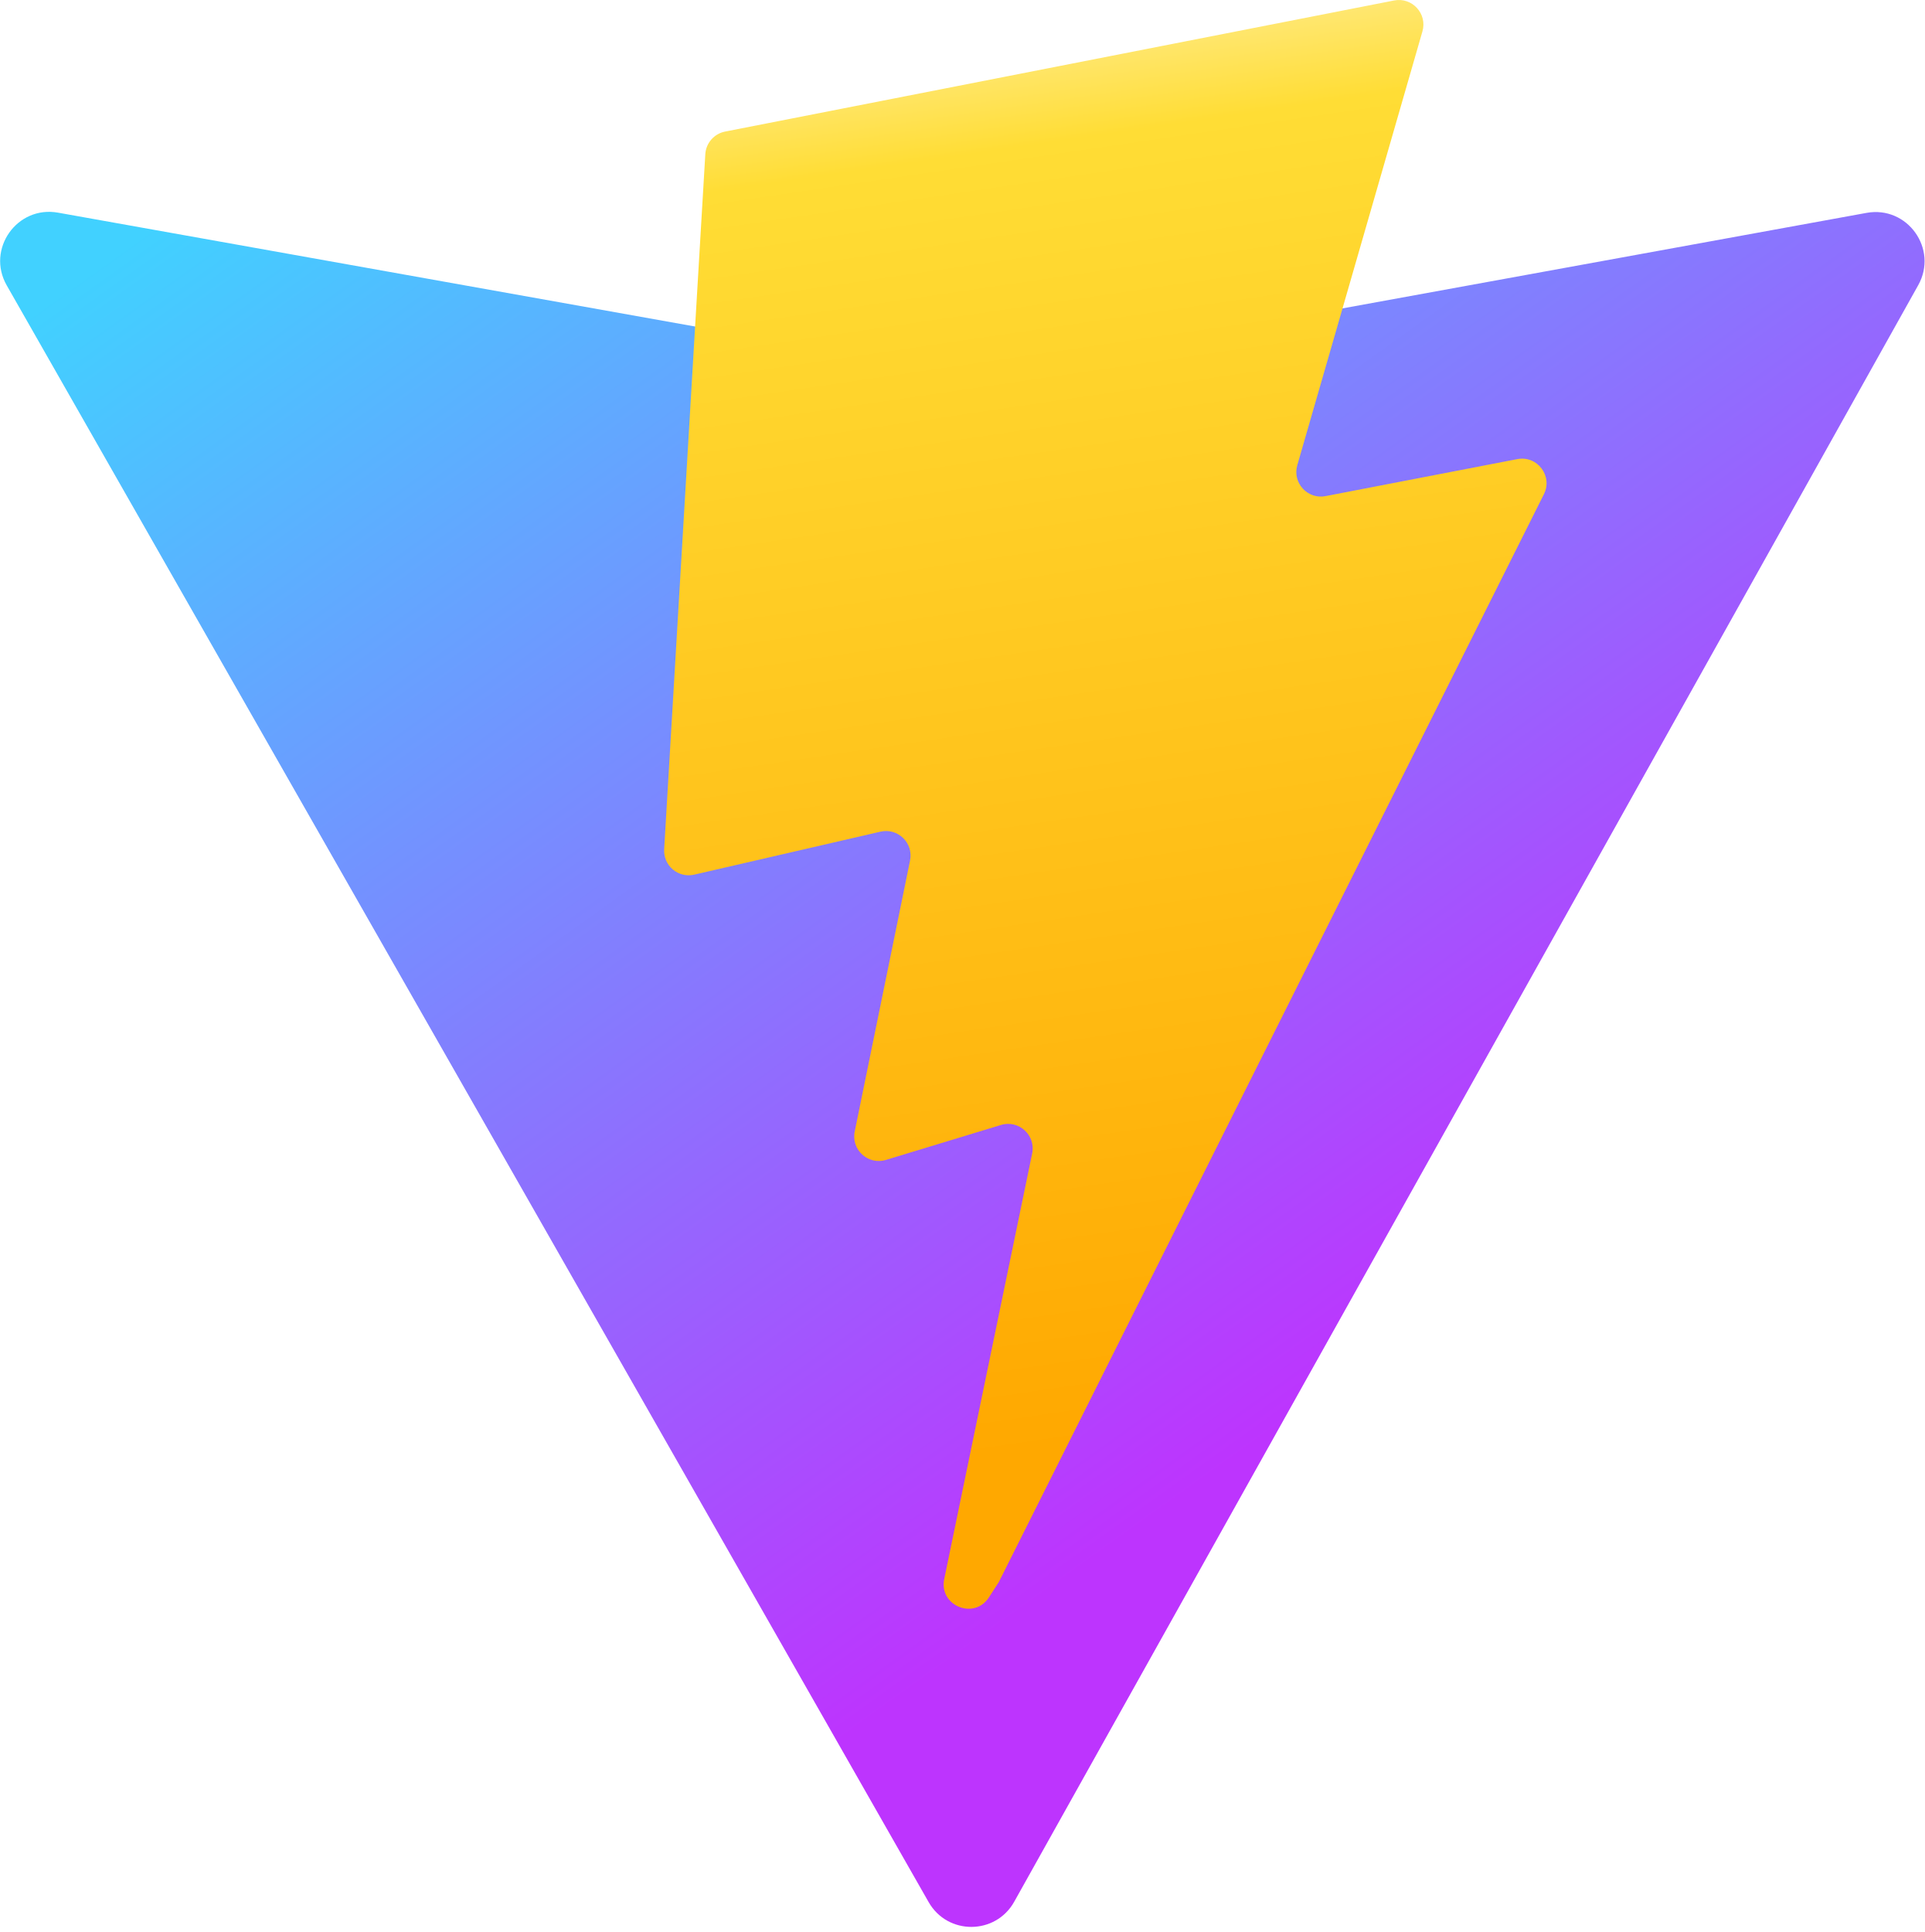
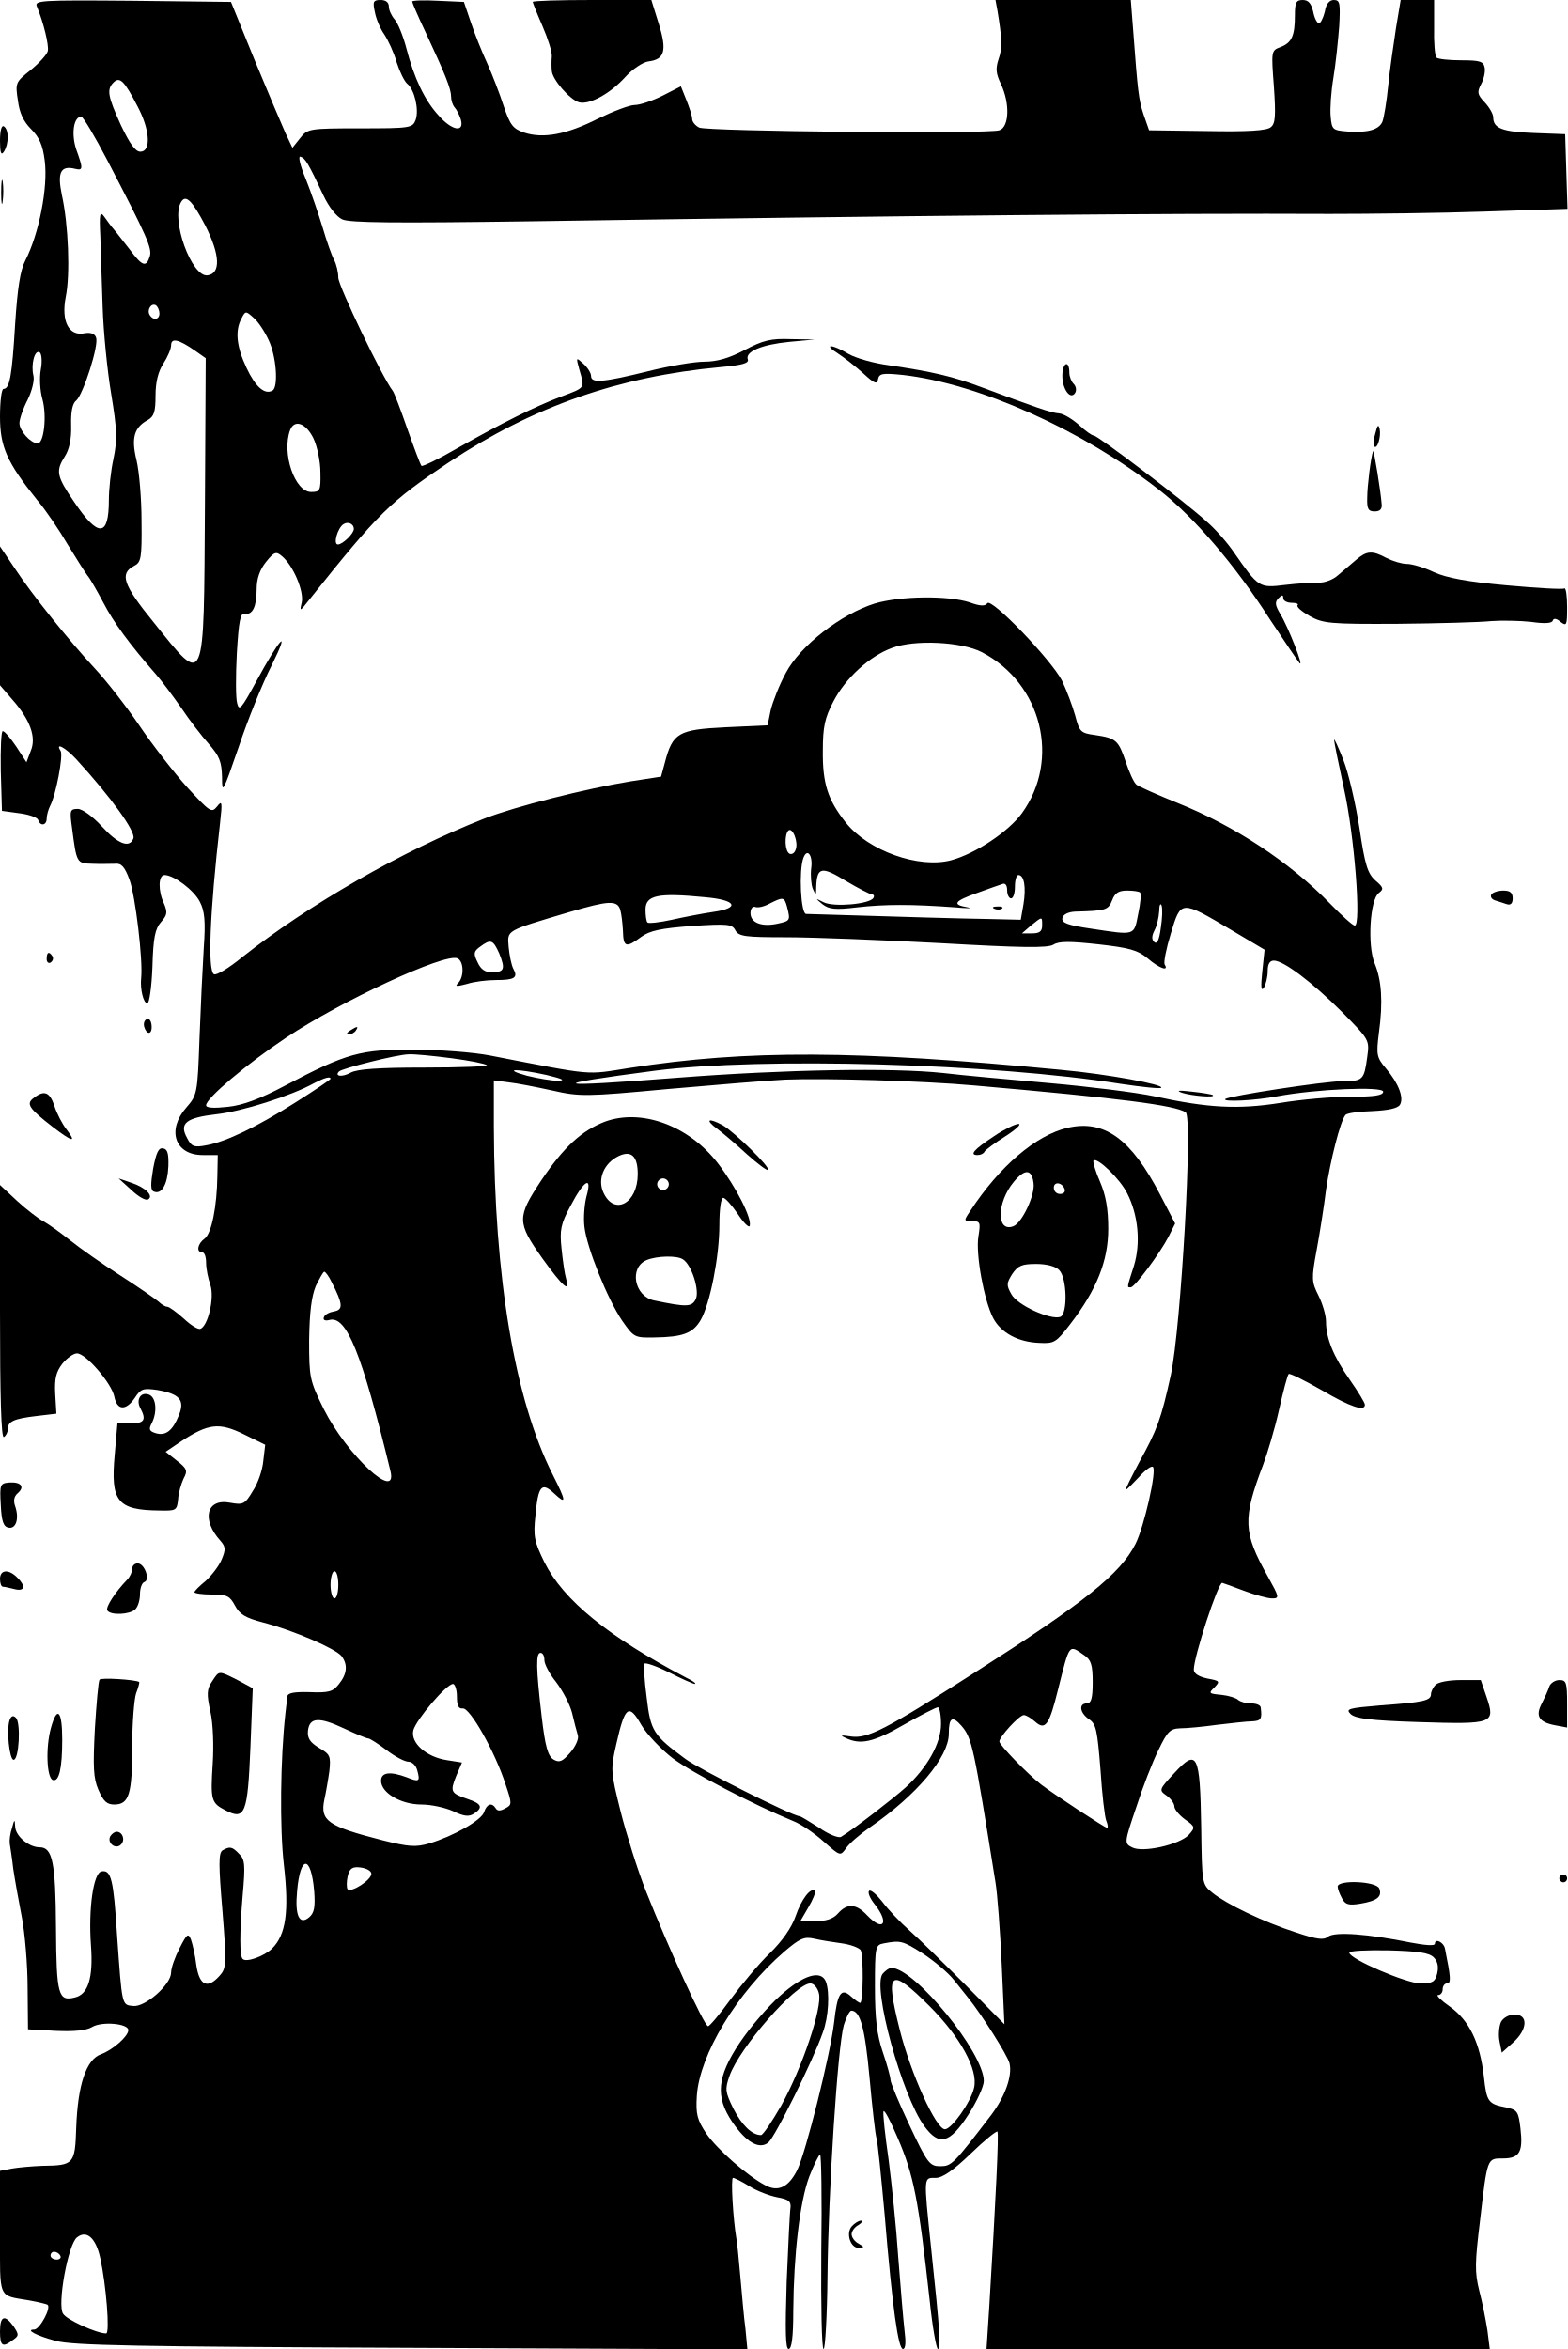
- <svg xmlns="http://www.w3.org/2000/svg" aria-hidden="true" role="img" class="iconify iconify--logos" width="31.88" height="32" preserveAspectRatio="xMidYMid meet" viewBox="0 0 256 257">
-   <defs>
-     <linearGradient id="IconifyId1813088fe1fbc01fb466" x1="-.828%" x2="57.636%" y1="7.652%" y2="78.411%">
-       <stop offset="0%" stop-color="#41D1FF" />
-       <stop offset="100%" stop-color="#BD34FE" />
-     </linearGradient>
-     <linearGradient id="IconifyId1813088fe1fbc01fb467" x1="43.376%" x2="50.316%" y1="2.242%" y2="89.03%">
-       <stop offset="0%" stop-color="#FFEA83" />
-       <stop offset="8.333%" stop-color="#FFDD35" />
-       <stop offset="100%" stop-color="#FFA800" />
-     </linearGradient>
-   </defs>
-   <path fill="url(#IconifyId1813088fe1fbc01fb466)" d="M255.153 37.938L134.897 252.976c-2.483 4.44-8.862 4.466-11.382.048L.875 37.958c-2.746-4.814 1.371-10.646 6.827-9.67l120.385 21.517a6.537 6.537 0 0 0 2.322-.004l117.867-21.483c5.438-.991 9.574 4.796 6.877 9.62Z" />
-   <path fill="url(#IconifyId1813088fe1fbc01fb467)" d="M185.432.063L96.44 17.501a3.268 3.268 0 0 0-2.634 3.014l-5.474 92.456a3.268 3.268 0 0 0 3.997 3.378l24.777-5.718c2.318-.535 4.413 1.507 3.936 3.838l-7.361 36.047c-.495 2.426 1.782 4.5 4.151 3.78l15.304-4.649c2.372-.72 4.652 1.36 4.15 3.788l-11.698 56.621c-.732 3.542 3.979 5.473 5.943 2.437l1.313-2.028l72.516-144.72c1.215-2.423-.88-5.186-3.54-4.672l-25.505 4.922c-2.396.462-4.435-1.77-3.759-4.114l16.646-57.705c.677-2.35-1.37-4.583-3.769-4.113Z" />
+ <svg xmlns="http://www.w3.org/2000/svg" version="1.0" width="403pt" height="604pt" viewBox="0 0 403 604" preserveAspectRatio="xMidYMid meet">
+   <g transform="translate(0,604) scale(0.1,-0.1)" fill="#000000" stroke="none">
+     <path d="M95 6023 c17 -41 31 -99 28 -114 -2 -9 -22 -31 -44 -49 -39 -31 -40 -33 -33 -78 4 -33 15 -55 34 -74 21 -21 30 -41 35 -81 9 -69 -15 -189 -50 -257 -13 -25 -20 -71 -26 -162 -8 -134 -14 -168 -30 -168 -5 0 -9 -32 -9 -71 0 -78 18 -118 95 -214 23 -27 58 -79 79 -115 22 -36 45 -72 51 -80 7 -8 25 -40 41 -70 26 -50 66 -105 136 -185 14 -16 43 -55 64 -85 20 -30 52 -72 71 -93 27 -31 33 -45 34 -85 0 -45 2 -41 43 78 23 69 61 163 85 210 50 101 20 69 -41 -44 -37 -68 -43 -75 -48 -55 -4 13 -4 71 -1 129 5 83 9 104 20 102 20 -4 31 17 31 63 0 27 8 50 24 70 21 26 26 28 41 15 29 -24 57 -90 51 -119 -6 -25 -5 -24 21 9 178 223 206 250 357 351 217 144 438 221 698 245 56 5 75 10 71 20 -7 20 36 38 107 45 l65 6 -61 1 c-51 2 -72 -3 -119 -28 -40 -21 -71 -30 -104 -30 -25 0 -91 -11 -146 -25 -114 -28 -145 -31 -145 -12 0 8 -9 22 -20 32 -19 17 -19 17 -10 -16 14 -48 16 -45 -45 -68 -69 -26 -155 -69 -268 -133 -48 -28 -90 -48 -93 -46 -3 3 -19 46 -36 94 -17 49 -34 94 -38 99 -27 35 -140 270 -140 291 0 14 -5 35 -11 46 -6 11 -19 48 -29 82 -10 33 -29 89 -43 124 -16 38 -21 62 -14 59 12 -4 19 -15 59 -100 13 -28 33 -54 48 -61 19 -9 133 -10 490 -5 982 15 1646 21 2050 19 102 0 281 2 398 6 l213 7 -3 96 -3 96 -80 3 c-81 3 -105 12 -105 40 0 9 -10 26 -22 39 -19 20 -20 26 -9 47 7 13 11 32 9 42 -3 16 -12 19 -60 19 -31 0 -60 3 -64 7 -4 4 -7 39 -6 78 l0 70 -43 0 -43 0 -12 -72 c-6 -40 -16 -107 -20 -148 -4 -41 -11 -83 -15 -93 -9 -21 -39 -29 -91 -25 -37 3 -39 5 -42 38 -2 19 1 64 7 100 6 36 12 95 15 133 3 59 2 67 -14 67 -11 0 -20 -10 -23 -30 -4 -16 -11 -30 -15 -30 -5 0 -12 14 -15 30 -5 21 -12 30 -27 30 -17 0 -20 -7 -20 -39 0 -53 -8 -71 -37 -82 -24 -9 -24 -10 -17 -102 5 -74 4 -95 -8 -104 -10 -9 -60 -12 -164 -10 l-149 2 -14 40 c-13 39 -15 58 -27 218 l-6 77 -174 0 -174 0 5 -27 c12 -72 13 -97 3 -125 -8 -24 -7 -37 6 -64 24 -51 21 -111 -4 -119 -31 -10 -752 -3 -772 7 -10 5 -18 15 -18 22 0 8 -7 29 -15 49 l-14 35 -47 -24 c-26 -13 -58 -24 -72 -24 -13 0 -55 -16 -94 -35 -81 -41 -141 -52 -190 -36 -29 10 -36 19 -53 69 -10 31 -29 80 -42 109 -13 28 -32 75 -42 105 l-18 53 -66 3 c-37 2 -67 1 -67 -2 0 -3 15 -38 34 -78 52 -111 66 -147 66 -166 0 -10 4 -22 9 -28 5 -5 12 -19 16 -31 10 -35 -23 -29 -57 10 -36 39 -63 96 -83 173 -8 31 -22 65 -30 74 -8 9 -15 24 -15 33 0 11 -8 17 -21 17 -19 0 -21 -4 -15 -31 3 -17 14 -43 24 -57 10 -15 25 -47 32 -72 8 -25 20 -49 27 -55 19 -15 31 -67 22 -93 -8 -21 -13 -22 -143 -22 -132 0 -135 -1 -154 -25 l-20 -25 -18 38 c-9 20 -45 105 -79 187 l-61 150 -253 3 c-239 2 -253 1 -246 -15z m259 -257 c32 -60 35 -116 7 -116 -13 0 -27 20 -50 68 -34 75 -37 92 -19 110 16 16 28 4 62 -62z m-78 -138 c103 -198 116 -227 109 -248 -9 -28 -19 -25 -51 18 -16 20 -34 44 -41 52 -7 8 -18 23 -25 33 -11 15 -13 7 -10 -50 1 -38 4 -120 6 -183 2 -63 12 -164 22 -223 15 -91 16 -117 6 -166 -7 -31 -12 -79 -12 -107 0 -95 -27 -97 -89 -5 -46 67 -48 80 -24 118 11 17 17 44 16 79 -1 34 3 57 13 64 18 16 59 143 51 162 -3 10 -14 14 -30 11 -40 -8 -60 31 -48 93 12 58 7 187 -10 263 -12 58 -3 76 34 67 21 -5 21 0 3 50 -13 39 -7 84 13 84 5 0 35 -51 67 -112z m252 -168 c38 -75 40 -123 6 -128 -41 -6 -96 145 -68 189 12 20 29 2 62 -61z m-118 -226 c0 -16 -16 -19 -25 -4 -8 13 4 32 16 25 5 -4 9 -13 9 -21z m281 -69 c20 -42 25 -120 10 -129 -20 -12 -44 9 -67 58 -26 55 -30 96 -13 127 10 20 11 20 31 2 12 -10 29 -36 39 -58z m-189 -27 l27 -19 -2 -378 c-3 -477 2 -468 -132 -301 -79 97 -88 125 -50 145 18 9 20 20 19 115 0 58 -6 128 -13 157 -14 57 -6 84 29 103 16 9 20 21 20 63 0 35 7 62 20 82 11 17 20 38 20 47 0 20 19 16 62 -14z m-397 -48 c-4 -21 -2 -55 4 -76 12 -43 4 -114 -12 -114 -18 0 -47 32 -47 52 0 10 9 37 21 60 11 22 18 50 15 62 -7 28 3 68 16 60 5 -3 7 -23 3 -44z m701 -177 c10 -21 18 -60 18 -88 1 -47 -1 -50 -24 -50 -42 0 -76 100 -54 159 11 29 41 18 60 -21z m104 -233 c0 -12 -29 -40 -41 -40 -13 0 -1 42 14 52 12 8 27 1 27 -12z" />
+     <path d="M1370 6035 c0 -2 11 -30 25 -62 14 -32 25 -67 24 -78 -1 -11 -1 -28 0 -37 1 -22 46 -74 70 -81 27 -7 80 22 119 65 18 20 45 38 59 40 42 5 49 27 27 97 l-19 61 -152 0 c-84 0 -153 -2 -153 -5z" />
+     <path d="M0 5678 c0 -31 3 -39 10 -28 13 20 13 57 0 65 -6 4 -10 -11 -10 -37z" />
+     <path d="M3 5545 c0 -27 2 -38 4 -22 2 15 2 37 0 50 -2 12 -4 0 -4 -28z" />
+     <path d="M2155 5131 c17 -11 46 -34 65 -51 29 -27 36 -29 38 -15 3 15 12 16 63 11 196 -22 463 -142 659 -295 90 -70 195 -192 286 -334 37 -56 71 -106 76 -112 12 -13 -28 91 -50 127 -13 22 -14 30 -4 40 9 9 12 9 12 0 0 -7 10 -12 22 -12 12 0 18 -3 15 -6 -4 -4 10 -16 31 -28 34 -19 51 -21 227 -20 105 1 213 4 240 7 28 2 74 1 102 -2 34 -5 54 -4 56 3 2 7 10 6 20 -3 16 -12 17 -9 17 38 0 29 -3 50 -7 48 -5 -3 -71 1 -149 8 -100 9 -154 19 -187 34 -25 12 -56 21 -69 21 -13 0 -36 7 -52 15 -37 20 -51 19 -78 -4 -13 -11 -34 -29 -47 -40 -13 -12 -36 -20 -50 -19 -14 0 -53 -2 -86 -6 -67 -8 -68 -8 -132 84 -17 25 -48 60 -69 78 -54 50 -281 222 -291 222 -5 0 -22 12 -39 28 -17 15 -39 28 -50 29 -20 1 -62 16 -199 67 -74 28 -125 40 -240 57 -38 5 -84 18 -103 29 -43 26 -67 26 -27 1z" />
+     <path d="M2732 5076 c-1 -36 21 -66 33 -46 4 7 2 17 -4 23 -6 6 -11 19 -11 28 0 34 -17 28 -18 -5z" />
+     <path d="M3537 4926 c-5 -15 -6 -31 -3 -34 8 -8 18 25 14 45 -3 13 -6 10 -11 -11z" />
+     <path d="M3531 4880 c-6 -17 -15 -91 -15 -120 -1 -29 3 -35 19 -35 14 0 20 6 18 20 -2 30 -20 141 -22 135z" />
+     <path d="M0 4456 l0 -178 31 -36 c47 -53 63 -98 48 -133 l-11 -29 -26 40 c-15 22 -30 40 -35 40 -4 0 -6 -46 -5 -102 l3 -103 44 -6 c25 -3 47 -11 49 -17 5 -17 22 -15 22 3 0 8 4 23 9 33 15 28 34 129 27 141 -15 23 11 10 40 -21 89 -97 154 -187 147 -204 -10 -26 -40 -14 -81 31 -24 26 -50 45 -62 45 -20 0 -21 -4 -15 -47 12 -93 12 -93 53 -94 20 -1 46 0 58 0 16 2 25 -8 37 -41 15 -40 35 -207 30 -253 -3 -29 6 -65 16 -65 5 0 11 42 13 94 2 75 7 98 22 115 16 18 17 25 8 47 -16 33 -15 74 1 74 24 0 76 -39 91 -69 12 -23 15 -49 10 -118 -3 -48 -8 -153 -11 -233 -5 -142 -6 -146 -34 -178 -51 -58 -29 -122 42 -122 l39 0 -1 -52 c-1 -81 -15 -150 -33 -163 -18 -13 -22 -35 -6 -35 6 0 10 -12 10 -27 0 -15 5 -40 11 -57 11 -33 -6 -106 -26 -113 -6 -2 -25 10 -43 27 -18 16 -37 30 -42 30 -5 0 -15 6 -22 13 -7 6 -51 37 -98 67 -47 30 -105 71 -130 91 -25 20 -56 42 -69 49 -13 7 -43 30 -67 52 l-44 41 0 -327 c0 -216 3 -325 10 -321 5 3 10 12 10 20 0 20 15 27 74 34 l51 6 -3 51 c-2 39 2 56 18 77 12 15 29 27 38 27 23 0 89 -77 96 -111 7 -36 30 -37 53 -3 15 23 21 25 57 20 58 -10 72 -26 56 -65 -16 -40 -34 -54 -60 -46 -16 5 -18 10 -10 25 15 29 12 67 -7 74 -21 8 -34 -13 -22 -35 16 -30 10 -39 -25 -39 l-34 0 -7 -81 c-11 -120 7 -142 115 -143 43 -1 45 0 48 29 1 17 8 40 14 53 11 20 9 26 -17 46 l-29 23 40 27 c70 46 98 49 161 18 l55 -27 -5 -42 c-2 -23 -14 -58 -27 -77 -20 -34 -25 -36 -58 -30 -61 12 -75 -43 -25 -98 13 -15 14 -22 3 -48 -7 -17 -26 -41 -41 -55 -16 -13 -29 -26 -29 -29 0 -3 20 -6 45 -6 39 0 46 -4 59 -28 12 -23 27 -32 73 -44 80 -21 185 -67 201 -86 17 -22 15 -46 -7 -73 -15 -19 -26 -22 -75 -20 -40 1 -56 -2 -57 -11 -1 -7 -3 -26 -5 -43 -13 -118 -15 -293 -4 -390 14 -121 5 -180 -30 -215 -20 -20 -67 -37 -76 -27 -8 8 -8 66 0 163 7 78 6 93 -9 107 -18 19 -24 20 -43 9 -10 -7 -10 -37 0 -155 11 -138 10 -148 -7 -167 -31 -35 -52 -26 -60 26 -3 26 -10 56 -14 67 -7 17 -10 15 -29 -22 -12 -23 -22 -51 -22 -63 0 -31 -67 -90 -98 -86 -29 3 -28 -1 -41 183 -9 142 -15 168 -40 163 -21 -4 -34 -97 -27 -191 6 -82 -7 -125 -41 -133 -43 -11 -48 5 -49 179 -1 169 -9 207 -42 207 -28 0 -62 29 -63 53 -1 20 -2 20 -8 -3 -5 -14 -7 -32 -6 -40 1 -8 6 -37 9 -65 4 -27 14 -83 22 -124 8 -41 15 -123 15 -182 l1 -107 72 -4 c48 -2 78 1 93 10 25 15 93 9 93 -8 0 -16 -40 -51 -70 -62 -38 -13 -60 -78 -64 -189 -3 -94 -6 -97 -87 -98 -26 -1 -61 -4 -78 -7 l-31 -6 0 -159 c0 -175 -6 -160 75 -174 22 -4 43 -9 47 -11 11 -7 -20 -64 -34 -64 -24 0 6 -16 55 -29 42 -12 211 -15 916 -18 l863 -4 -5 53 c-4 29 -9 89 -13 133 -4 44 -8 88 -10 97 -9 53 -15 158 -9 158 4 0 24 -10 43 -22 19 -12 51 -24 71 -28 28 -5 35 -10 34 -25 -2 -11 -6 -98 -10 -192 -4 -128 -3 -173 5 -173 8 0 12 31 12 98 1 146 17 281 41 345 12 31 25 57 28 57 3 0 5 -112 3 -250 -1 -137 1 -250 6 -250 4 0 9 84 10 188 2 214 26 589 42 645 6 20 15 37 19 37 23 0 35 -42 47 -171 7 -77 15 -148 18 -157 3 -9 12 -98 21 -197 20 -241 35 -345 47 -345 7 0 8 18 4 48 -3 26 -10 110 -16 187 -5 77 -17 191 -25 253 -9 62 -15 118 -13 123 2 6 18 -25 36 -67 42 -97 54 -159 83 -421 7 -68 17 -123 21 -123 8 0 6 38 -18 264 -19 183 -19 176 12 176 18 0 45 19 90 62 35 34 66 59 69 57 4 -5 -4 -170 -21 -451 l-7 -108 647 0 647 0 -6 48 c-4 26 -13 72 -21 102 -12 48 -11 73 2 180 19 163 18 160 59 160 43 0 52 17 45 77 -5 43 -8 48 -36 54 -47 9 -51 14 -58 79 -10 87 -37 144 -87 180 -23 16 -37 30 -31 30 7 0 12 7 12 15 0 8 5 15 11 15 11 0 10 15 -5 89 -3 17 -26 28 -26 13 0 -6 -25 -4 -62 3 -108 22 -196 29 -213 15 -11 -9 -28 -7 -82 11 -84 27 -179 73 -215 102 -27 22 -27 22 -29 170 -3 187 -10 202 -69 138 -40 -43 -40 -44 -20 -58 11 -8 20 -20 20 -28 0 -7 12 -22 27 -33 27 -19 27 -21 10 -40 -23 -25 -119 -47 -146 -32 -20 10 -20 12 11 103 16 50 42 117 57 147 23 48 30 55 56 56 17 0 59 4 95 9 36 4 76 9 90 9 23 1 26 6 22 36 -1 6 -12 10 -25 10 -13 0 -27 4 -33 9 -5 5 -24 11 -43 13 -32 3 -34 4 -18 19 15 16 14 17 -18 23 -23 5 -35 13 -35 23 0 33 62 223 73 223 1 0 26 -9 55 -20 29 -11 62 -20 73 -20 20 0 19 3 -11 57 -63 112 -65 147 -12 286 11 29 30 92 41 141 11 49 22 91 25 93 2 3 40 -16 84 -41 75 -44 112 -56 112 -38 0 5 -17 33 -38 63 -43 61 -62 108 -62 151 0 16 -9 46 -19 66 -18 36 -19 43 -5 118 8 43 19 113 24 154 11 76 37 178 50 193 4 5 35 9 69 10 41 2 65 7 71 16 11 18 -3 55 -36 94 -24 28 -25 35 -18 91 11 80 7 136 -11 179 -19 46 -12 165 11 181 13 10 12 14 -9 32 -20 18 -27 40 -41 135 -10 63 -28 141 -41 174 -13 33 -24 57 -24 53 -1 -3 11 -60 25 -125 27 -120 45 -353 28 -353 -5 0 -34 26 -64 57 -103 106 -246 200 -391 258 -52 21 -99 42 -106 47 -7 5 -19 32 -28 59 -19 56 -25 61 -79 69 -37 5 -40 8 -51 50 -7 25 -22 65 -34 90 -28 54 -182 214 -192 199 -5 -8 -18 -8 -45 2 -55 18 -178 17 -245 -3 -86 -27 -191 -108 -228 -178 -17 -31 -34 -75 -39 -96 l-8 -39 -108 -5 c-121 -6 -136 -14 -156 -90 l-10 -37 -78 -12 c-116 -19 -298 -65 -377 -96 -211 -83 -451 -221 -622 -356 -34 -28 -67 -48 -73 -44 -16 10 -11 154 16 390 6 53 5 58 -8 41 -14 -17 -18 -14 -77 50 -34 38 -90 110 -123 159 -34 50 -85 115 -113 145 -66 71 -162 190 -208 260 l-37 55 0 -179z m2525 -93 c154 -80 203 -276 103 -414 -34 -47 -119 -104 -182 -121 -83 -22 -213 24 -271 97 -46 58 -60 100 -59 185 0 61 5 84 27 126 31 60 93 117 151 138 58 22 179 16 231 -11z m-479 -508 c-3 -9 -10 -13 -16 -10 -12 7 -13 48 -3 59 11 11 27 -30 19 -49z m40 -48 c-2 -18 0 -41 4 -52 8 -18 9 -18 9 5 2 51 14 53 76 15 32 -19 63 -35 68 -35 4 0 6 -4 3 -9 -10 -16 -102 -24 -128 -11 -22 11 -22 11 -3 -5 17 -13 32 -15 90 -8 71 8 140 8 250 0 33 -3 48 -3 33 0 -41 7 -34 16 25 37 28 10 58 21 65 23 7 3 12 -3 12 -16 0 -12 5 -21 10 -21 6 0 10 14 10 30 0 17 4 30 9 30 15 0 20 -32 13 -75 l-7 -40 -85 2 c-69 1 -204 5 -467 13 -14 0 -19 113 -7 144 10 27 25 6 20 -27z m846 -62 c3 -3 1 -28 -5 -55 -11 -57 -7 -55 -120 -38 -62 9 -77 15 -75 27 2 10 15 16 33 17 79 2 85 4 95 29 7 19 17 25 38 25 16 0 31 -2 34 -5z m-1119 -12 c81 -7 92 -28 20 -38 -27 -4 -74 -13 -105 -20 -32 -7 -60 -10 -63 -7 -3 3 -5 18 -5 33 0 37 31 44 153 32z m211 -25 c9 -35 8 -36 -24 -43 -41 -9 -70 2 -70 27 0 11 5 18 12 16 7 -3 24 1 38 9 34 17 37 17 44 -9z m-429 -7 c3 -10 6 -35 7 -55 1 -42 8 -44 47 -15 22 16 50 22 130 28 92 6 104 5 112 -11 9 -16 25 -18 132 -18 67 0 245 -7 394 -15 210 -12 277 -13 292 -4 14 9 42 9 115 1 80 -9 102 -15 127 -36 30 -26 56 -35 44 -16 -3 5 4 41 16 80 26 86 25 86 155 9 l86 -51 -6 -57 c-4 -38 -3 -51 4 -41 5 8 10 27 10 43 0 18 5 27 16 27 25 0 99 -56 175 -132 71 -72 71 -72 65 -116 -8 -59 -11 -62 -63 -62 -45 0 -294 -38 -302 -46 -8 -8 77 -4 133 7 102 19 273 26 273 12 0 -10 -24 -13 -84 -13 -46 0 -127 -7 -181 -16 -108 -17 -186 -13 -323 17 -47 10 -168 25 -270 34 -101 9 -224 20 -274 26 -131 14 -407 9 -680 -12 -330 -26 -351 -20 -60 18 273 35 864 19 1198 -34 54 -8 101 -13 103 -10 9 8 -137 35 -256 46 -529 51 -809 52 -1111 5 -115 -18 -86 -21 -359 32 -41 8 -129 15 -195 15 -137 1 -174 -9 -331 -92 -64 -34 -109 -51 -148 -55 -36 -4 -56 -3 -56 4 0 18 104 106 206 174 141 94 406 217 440 204 17 -7 18 -48 2 -64 -9 -9 -4 -9 23 -2 18 6 52 10 75 10 47 0 57 6 44 29 -5 10 -10 35 -12 56 -3 44 -11 40 157 90 99 29 122 31 130 6z m1390 -48 c-4 -31 -10 -42 -17 -35 -7 7 -6 16 1 30 6 11 11 33 12 49 0 15 3 22 6 15 3 -7 2 -34 -2 -59z m-305 7 c0 -15 -7 -20 -26 -20 l-26 0 23 20 c30 24 29 24 29 0z m-1396 -72 c16 -40 13 -48 -20 -48 -17 0 -28 8 -36 26 -11 22 -10 28 7 40 27 20 33 18 49 -18z m-123 -269 c46 -6 87 -14 91 -18 4 -3 -68 -6 -160 -6 -121 0 -173 -4 -190 -13 -21 -12 -43 -10 -30 3 8 8 151 44 179 44 14 1 64 -4 110 -10z m244 -43 c41 -10 51 -14 30 -15 -16 0 -52 6 -80 13 -65 18 -28 19 50 2z m-555 -10 c0 -2 -40 -29 -89 -60 -101 -64 -180 -102 -231 -111 -31 -6 -38 -3 -49 19 -21 38 -2 52 76 61 64 7 192 47 251 80 27 14 42 18 42 11z m1655 -17 c378 -33 516 -51 544 -69 19 -11 -12 -554 -38 -675 -25 -114 -35 -141 -82 -226 -20 -38 -36 -69 -33 -69 2 0 17 15 33 32 16 18 32 30 36 26 10 -10 -23 -155 -45 -198 -39 -77 -130 -150 -417 -333 -228 -146 -272 -168 -315 -162 -26 4 -29 3 -13 -4 38 -18 71 -11 149 34 44 25 83 45 88 45 4 0 8 -19 8 -43 0 -49 -35 -112 -91 -163 -31 -28 -137 -110 -166 -127 -6 -4 -32 6 -56 23 -25 16 -48 30 -51 30 -17 0 -260 122 -293 147 -83 61 -90 72 -100 158 -6 44 -8 83 -6 87 2 4 31 -6 63 -22 33 -17 63 -30 67 -30 4 1 -5 8 -22 16 -200 105 -316 199 -365 297 -26 53 -29 66 -23 121 7 76 16 86 48 56 32 -30 32 -22 -4 49 -97 192 -150 504 -151 895 l0 118 38 -5 c20 -2 71 -12 112 -21 71 -16 86 -16 300 4 124 11 259 22 300 24 102 4 351 -3 485 -15z m-1652 -506 c29 -56 30 -71 6 -75 -12 -2 -24 -8 -26 -15 -3 -7 3 -10 14 -7 44 12 83 -84 157 -388 20 -82 -112 41 -171 158 -37 75 -38 82 -38 178 1 72 6 112 17 139 10 20 19 37 22 37 3 0 12 -12 19 -27z m17 -778 c0 -19 -4 -35 -10 -35 -5 0 -10 16 -10 35 0 19 5 35 10 35 6 0 10 -16 10 -35z m1918 -181 c18 -12 22 -25 22 -70 0 -41 -4 -54 -15 -54 -22 0 -18 -25 6 -41 18 -12 21 -29 29 -129 4 -63 11 -123 15 -132 4 -10 5 -18 2 -18 -5 0 -132 83 -169 111 -34 26 -108 102 -108 111 0 12 51 68 63 68 6 0 19 -8 29 -17 26 -23 36 -10 59 83 30 119 27 116 67 88z m-1388 -13 c0 -10 13 -35 30 -56 16 -21 35 -56 41 -79 5 -22 12 -48 15 -58 3 -9 -6 -29 -20 -45 -20 -23 -28 -26 -43 -17 -14 9 -21 33 -30 110 -15 127 -15 164 -3 164 6 0 10 -8 10 -19z m-225 -93 c0 -24 4 -32 15 -31 18 3 83 -111 110 -195 17 -50 17 -53 -1 -62 -12 -7 -20 -7 -24 0 -10 16 -23 12 -30 -9 -6 -21 -78 -62 -141 -81 -35 -10 -52 -9 -120 8 -141 36 -161 50 -150 104 4 18 10 52 13 74 4 39 2 43 -27 60 -23 14 -30 25 -28 44 4 34 28 36 92 6 30 -14 58 -26 63 -26 4 0 26 -14 47 -30 22 -17 47 -30 57 -30 9 0 19 -10 22 -22 8 -29 5 -31 -27 -18 -43 16 -66 13 -66 -9 0 -31 51 -61 104 -61 25 0 61 -8 81 -17 27 -13 40 -15 53 -7 25 16 21 26 -15 38 -44 15 -46 19 -30 59 l15 35 -38 6 c-54 8 -95 45 -87 77 7 27 85 119 102 119 5 0 10 -15 10 -32z m555 -159 c49 -37 211 -121 311 -162 20 -8 55 -32 78 -53 42 -37 42 -37 57 -16 8 12 36 36 62 54 119 82 202 180 202 240 0 42 9 47 32 21 28 -32 32 -53 88 -403 5 -30 12 -125 16 -210 l7 -155 -99 100 c-55 55 -119 118 -144 140 -25 22 -57 56 -71 75 -15 19 -30 32 -34 28 -4 -4 2 -19 14 -34 39 -49 23 -73 -19 -29 -28 30 -51 32 -75 5 -12 -14 -31 -20 -58 -20 l-39 0 21 36 c12 20 19 39 17 42 -11 10 -35 -21 -50 -65 -10 -29 -34 -64 -67 -96 -28 -27 -73 -81 -101 -119 -27 -37 -53 -68 -57 -68 -10 0 -103 204 -159 345 -22 55 -51 148 -66 207 -26 104 -26 108 -11 174 22 97 32 105 64 49 14 -24 51 -63 81 -86z m-922 -342 c3 -41 0 -56 -13 -67 -25 -21 -37 4 -31 67 8 94 36 94 44 0z m147 45 c0 -16 -51 -49 -61 -40 -3 4 -3 19 0 33 5 21 12 26 34 23 15 -2 27 -9 27 -16z m1210 -179 c22 -3 43 -11 48 -17 8 -12 7 -136 -1 -136 -3 0 -14 8 -24 17 -25 23 -35 7 -43 -67 -10 -84 -73 -336 -95 -380 -22 -44 -49 -57 -82 -39 -46 24 -123 92 -151 132 -24 36 -28 50 -25 98 7 106 103 265 224 370 41 35 52 40 78 34 17 -4 49 -9 71 -12z m208 -26 c29 -19 65 -49 80 -68 15 -19 31 -39 36 -45 35 -43 102 -149 107 -169 8 -32 -11 -85 -46 -132 -98 -128 -103 -133 -132 -133 -27 0 -33 7 -79 105 -27 57 -49 110 -49 117 0 7 -9 40 -20 72 -15 44 -20 86 -20 167 0 104 1 108 23 112 43 8 48 7 100 -26z m1314 -10 c10 -10 13 -24 9 -41 -5 -22 -12 -26 -43 -26 -36 0 -183 63 -183 79 0 5 45 7 101 6 75 -2 104 -6 116 -18z m-3429 -774 c15 -68 25 -193 15 -193 -24 0 -102 35 -111 51 -15 24 13 178 36 196 25 20 49 -2 60 -54z m-103 7 c3 -5 -1 -10 -9 -10 -9 0 -16 5 -16 10 0 6 4 10 9 10 6 0 13 -4 16 -10z" />
+     <path d="M2558 3703 c7 -3 16 -2 19 1 4 3 -2 6 -13 5 -11 0 -14 -3 -6 -6z" />
+     <path d="M900 3390 c-9 -6 -10 -10 -3 -10 6 0 15 5 18 10 8 12 4 12 -15 0z" />
+     <path d="M3040 3230 c25 -8 87 -13 79 -6 -2 2 -26 6 -54 9 -34 4 -42 3 -25 -3z" />
+     <path d="M1556 3156 c-60 -23 -106 -65 -164 -151 -63 -95 -63 -108 3 -201 52 -72 72 -90 61 -53 -4 13 -9 49 -12 79 -5 47 -2 63 23 109 35 67 57 80 41 24 -5 -20 -8 -55 -5 -78 6 -53 59 -185 97 -241 30 -43 32 -44 83 -43 74 1 99 11 119 45 24 42 48 162 48 245 0 39 4 69 10 69 5 0 22 -19 37 -41 15 -23 29 -37 31 -31 6 19 -35 100 -82 161 -75 97 -196 141 -290 107z m84 -135 c0 -75 -60 -108 -88 -48 -16 34 0 75 38 94 33 16 50 1 50 -46z m80 -26 c0 -8 -7 -15 -15 -15 -8 0 -15 7 -15 15 0 8 7 15 15 15 8 0 15 -7 15 -15z m36 -193 c23 -14 44 -82 33 -103 -10 -20 -24 -20 -106 -3 -52 10 -66 85 -20 104 27 11 78 12 93 2z" />
+     <path d="M1845 3137 c16 -12 51 -42 77 -66 27 -24 51 -42 53 -39 7 6 -87 98 -117 115 -37 20 -46 14 -13 -10z" />
+     <path d="M2557 3119 c-53 -35 -65 -49 -43 -49 8 0 16 4 18 9 2 4 26 22 53 39 28 18 43 32 34 32 -8 0 -37 -14 -62 -31z" />
+     <path d="M2745 3140 c-81 -19 -175 -99 -250 -214 -17 -25 -17 -26 5 -26 21 0 22 -3 16 -40 -7 -45 14 -162 38 -209 20 -38 64 -62 119 -64 38 -2 43 1 79 48 68 88 98 163 98 245 0 51 -6 86 -21 121 -12 27 -19 52 -17 55 10 9 69 -48 87 -85 28 -55 35 -127 17 -186 -19 -59 -18 -55 -8 -55 10 0 74 86 97 130 l17 34 -38 73 c-75 145 -144 195 -239 173z m-87 -143 c4 -30 -30 -102 -52 -110 -44 -17 -43 61 1 114 29 35 47 33 51 -4z m80 -15 c2 -7 -3 -12 -12 -12 -9 0 -16 7 -16 16 0 17 22 14 28 -4z m-14 -208 c20 -20 22 -112 3 -120 -25 -9 -111 30 -126 58 -13 23 -13 28 2 52 15 22 25 26 62 26 26 0 50 -6 59 -16z" />
+     <path d="M2007 909 c-32 -28 -79 -83 -105 -122 -58 -87 -63 -138 -19 -203 36 -53 70 -72 93 -53 17 14 115 211 140 283 15 40 18 103 8 130 -12 32 -58 18 -117 -35z m99 5 c9 -36 -43 -191 -97 -288 -24 -42 -47 -76 -52 -76 -23 0 -49 25 -71 68 -21 43 -22 50 -10 84 25 72 170 238 208 238 9 0 19 -12 22 -26z" />
+     <path d="M2270 965 c-28 -33 50 -315 107 -392 38 -52 65 -45 113 29 22 34 40 73 40 87 0 73 -178 291 -238 291 -5 0 -15 -7 -22 -15z m121 -84 c78 -78 125 -163 114 -209 -8 -37 -58 -107 -75 -107 -23 0 -88 144 -116 255 -39 154 -26 164 77 61z" />
+     <path d="M3835 3740 c-3 -6 1 -12 9 -15 9 -3 23 -7 31 -10 10 -3 15 2 15 15 0 15 -7 20 -24 20 -14 0 -28 -5 -31 -10z" />
+     <path d="M120 3574 c0 -8 5 -12 10 -9 6 4 8 11 5 16 -9 14 -15 11 -15 -7z" />
+     <path d="M370 3406 c0 -8 5 -18 10 -21 6 -3 10 3 10 14 0 12 -4 21 -10 21 -5 0 -10 -6 -10 -14z" />
+     <path d="M87 3217 c-21 -15 -13 -27 49 -75 51 -39 62 -41 35 -6 -11 14 -25 41 -31 60 -12 36 -26 42 -53 21z" />
+     <path d="M394 3036 c-7 -42 -7 -57 2 -60 20 -8 35 19 37 65 1 32 -2 44 -13 46 -12 3 -18 -10 -26 -51z" />
+     <path d="M338 2980 c18 -17 37 -28 43 -24 15 9 -7 31 -44 43 l-32 11 33 -30z" />
+     <path d="M2 2170 c2 -42 7 -56 20 -58 19 -4 28 23 17 55 -5 14 -3 25 6 33 20 17 9 30 -21 28 -24 -2 -25 -5 -22 -58z" />
+     <path d="M340 2006 c0 -8 -6 -21 -13 -28 -31 -32 -56 -71 -51 -79 8 -13 58 -11 72 3 7 7 12 24 12 39 0 15 5 29 11 31 16 5 1 48 -17 48 -8 0 -14 -6 -14 -14z" />
+     <path d="M0 1980 c0 -11 3 -20 8 -20 4 0 17 -3 29 -6 27 -7 30 8 7 30 -22 22 -44 20 -44 -4z" />
+     <path d="M545 1716 c-13 -19 -14 -32 -4 -77 7 -30 9 -89 6 -134 -6 -94 -4 -101 33 -120 50 -26 57 -9 64 162 l6 152 -39 21 c-50 25 -47 25 -66 -4z" />
+     <path d="M256 1721 c-3 -4 -8 -61 -12 -126 -5 -98 -4 -127 9 -157 13 -30 22 -38 41 -38 38 0 46 27 46 149 0 60 5 122 10 137 6 15 9 28 8 29 -8 6 -99 12 -102 6z" />
+     <path d="M3692 1708 c-7 -7 -12 -18 -12 -24 0 -17 -19 -21 -129 -29 -83 -7 -91 -9 -78 -22 12 -12 51 -17 176 -21 191 -6 197 -4 174 64 l-15 44 -52 0 c-29 0 -57 -5 -64 -12z" />
+     <path d="M3984 1703 c-3 -10 -12 -29 -19 -43 -17 -32 -8 -48 33 -56 l32 -6 0 61 c0 55 -2 61 -20 61 -11 0 -23 -8 -26 -17z" />
+     <path d="M131 1597 c-14 -50 -11 -129 5 -134 16 -5 24 30 24 104 0 75 -13 88 -29 30z" />
+     <path d="M25 1618 c-9 -24 -1 -103 10 -103 14 0 19 95 6 108 -7 7 -12 5 -16 -5z" />
+     <path d="M284 1319 c-10 -17 13 -36 27 -22 12 12 4 33 -11 33 -5 0 -12 -5 -16 -11z" />
+     <path d="M4010 1210 c0 -5 5 -10 10 -10 6 0 10 5 10 10 0 6 -4 10 -10 10 -5 0 -10 -4 -10 -10z" />
+     <path d="M3440 1189 c0 -6 5 -19 11 -30 8 -16 17 -19 47 -14 43 7 57 18 49 39 -7 19 -107 23 -107 5z" />
+     <path d="M3860 841 c-5 -11 -7 -33 -4 -49 l6 -30 29 26 c37 33 40 72 4 72 -14 0 -29 -8 -35 -19z" />
+     <path d="M2190 315 c-15 -18 -3 -55 18 -55 16 1 15 2 0 11 -10 5 -18 16 -18 24 0 8 8 19 18 24 9 6 12 11 6 11 -6 0 -17 -7 -24 -15z" />
+     <path d="M0 45 c0 -38 7 -42 33 -22 16 11 16 14 2 35 -23 32 -35 27 -35 -13z" />
+   </g>
</svg>
